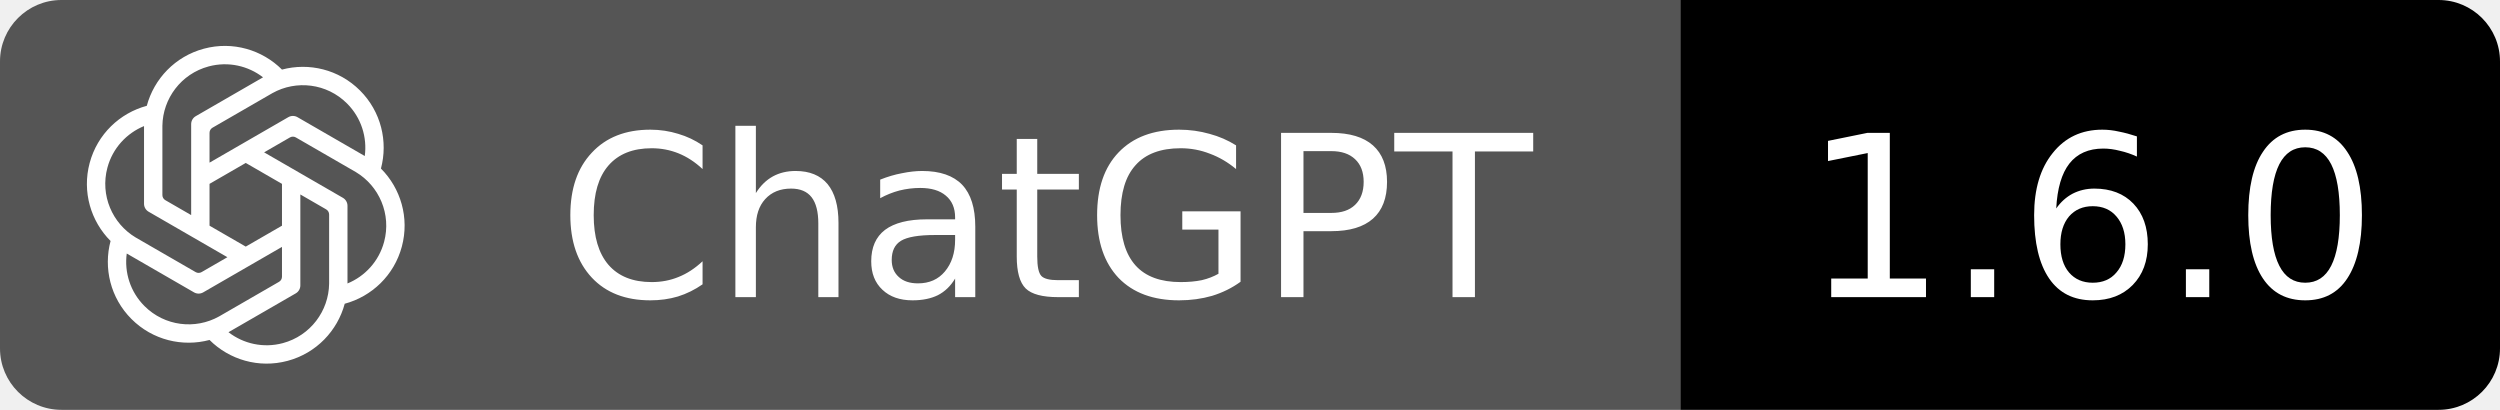
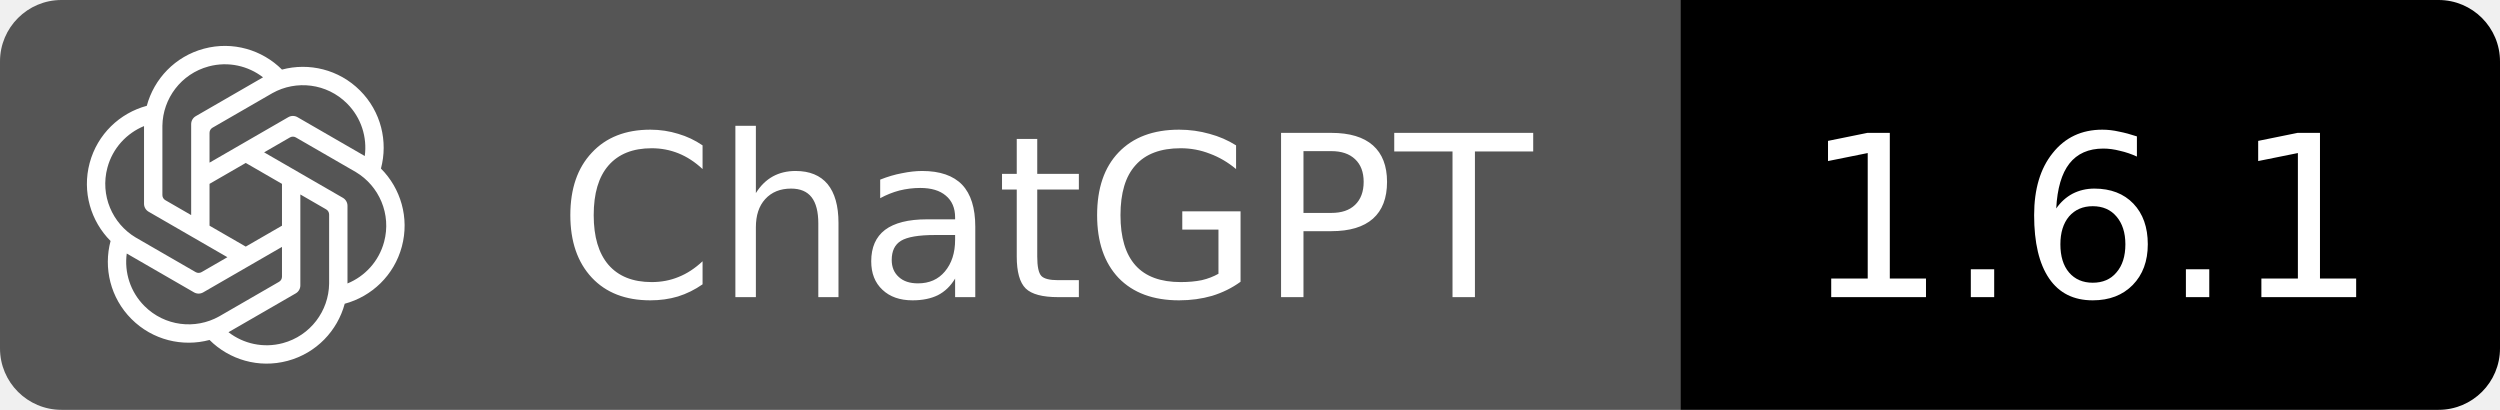
- <svg xmlns="http://www.w3.org/2000/svg" width="122" height="20" role="img" aria-label="ChatGPT plugin 1.6.0">
+ <svg xmlns="http://www.w3.org/2000/svg" width="122" height="20" role="img" aria-label="ChatGPT plugin 1.6.1">
  <clipPath id="r">
    <rect width="122" height="20" rx="3" />
  </clipPath>
  <g clip-path="url(#r)">
    <rect width="82" height="20" fill="#555" />
    <rect x="82" width="40" height="20" fill="#000" />
  </g>
  <svg x="4" y="2" width="16" height="16" viewBox="175 175 366 366" aria-hidden="true">
    <path d="M508.749 317.399C516.777 287.314 508.991 253.884 485.389 230.282C461.788 206.681 428.36 198.895 398.273 206.923C376.231 184.928 343.39 174.956 311.148 183.596C278.906 192.234 255.45 217.292 247.36 247.361C217.291 255.451 192.233 278.91 183.595 311.149C174.957 343.391 184.927 376.232 206.924 398.274C198.896 428.359 206.683 461.789 230.284 485.391C253.885 508.992 287.313 516.779 317.401 508.75C339.442 530.745 372.286 540.717 404.525 532.079C436.767 523.441 460.223 498.384 468.313 468.315C498.383 460.224 523.44 436.766 532.078 404.526C540.716 372.285 530.747 339.443 508.749 317.402V317.399ZM470.899 244.776C486.892 260.77 493.488 282.601 490.687 303.412L415.577 260.046C412.411 258.218 408.509 258.218 405.345 260.046L317.401 310.82V277.526C317.401 275.191 318.652 273.005 320.676 271.837L387.644 233.174C414.178 218.353 448.346 222.223 470.901 244.776H470.899ZM357.837 311.144L398.275 334.491V381.185L357.837 404.532L317.398 381.185V334.491L357.837 311.144ZM264.776 269.693C265.207 239.305 285.644 211.649 316.453 203.393C338.3 197.54 360.505 202.744 377.127 215.573L302.014 258.937C298.848 260.764 296.898 264.144 296.898 267.798V369.346L268.065 352.699C266.043 351.531 264.776 349.353 264.776 347.017V269.691V269.693ZM203.391 316.454C209.244 294.608 224.854 277.978 244.276 269.999V356.73C244.276 360.384 246.226 363.763 249.392 365.591L337.337 416.365L308.503 433.013C306.481 434.181 303.961 434.188 301.939 433.02L234.971 394.357C208.868 378.789 195.138 347.261 203.391 316.454ZM244.775 470.9C228.781 454.906 222.186 433.075 224.986 412.264L300.096 455.63C303.263 457.457 307.164 457.457 310.328 455.63L398.273 404.856V438.149C398.273 440.485 397.022 442.671 394.997 443.839L328.029 482.502C301.495 497.322 267.327 493.452 244.772 470.9H244.775ZM450.897 445.982C450.466 476.371 430.029 504.027 399.22 512.283C377.373 518.136 355.168 512.932 338.547 500.102L413.659 456.738C416.826 454.911 418.775 451.532 418.775 447.877V346.329L447.609 362.977C449.631 364.145 450.897 366.323 450.897 368.659V445.985V445.982ZM512.282 399.221C506.429 421.068 490.819 437.697 471.397 445.676V358.946C471.397 355.292 469.448 351.912 466.281 350.085L378.336 299.311L407.17 282.663C409.192 281.495 411.712 281.487 413.734 282.655L480.702 321.318C506.805 336.887 520.536 368.415 512.282 399.221Z" fill="#fff" />
  </svg>
  <g fill="#fff" text-anchor="middle" font-family="Verdana,Geneva,DejaVu Sans,sans-serif" font-size="11">
    <text x="51" y="14.5">ChatGPT</text>
-     <text x="102" y="14.5">1.6.0</text>
+     <text x="102" y="14.5">1.6.1</text>
  </g>
</svg>
